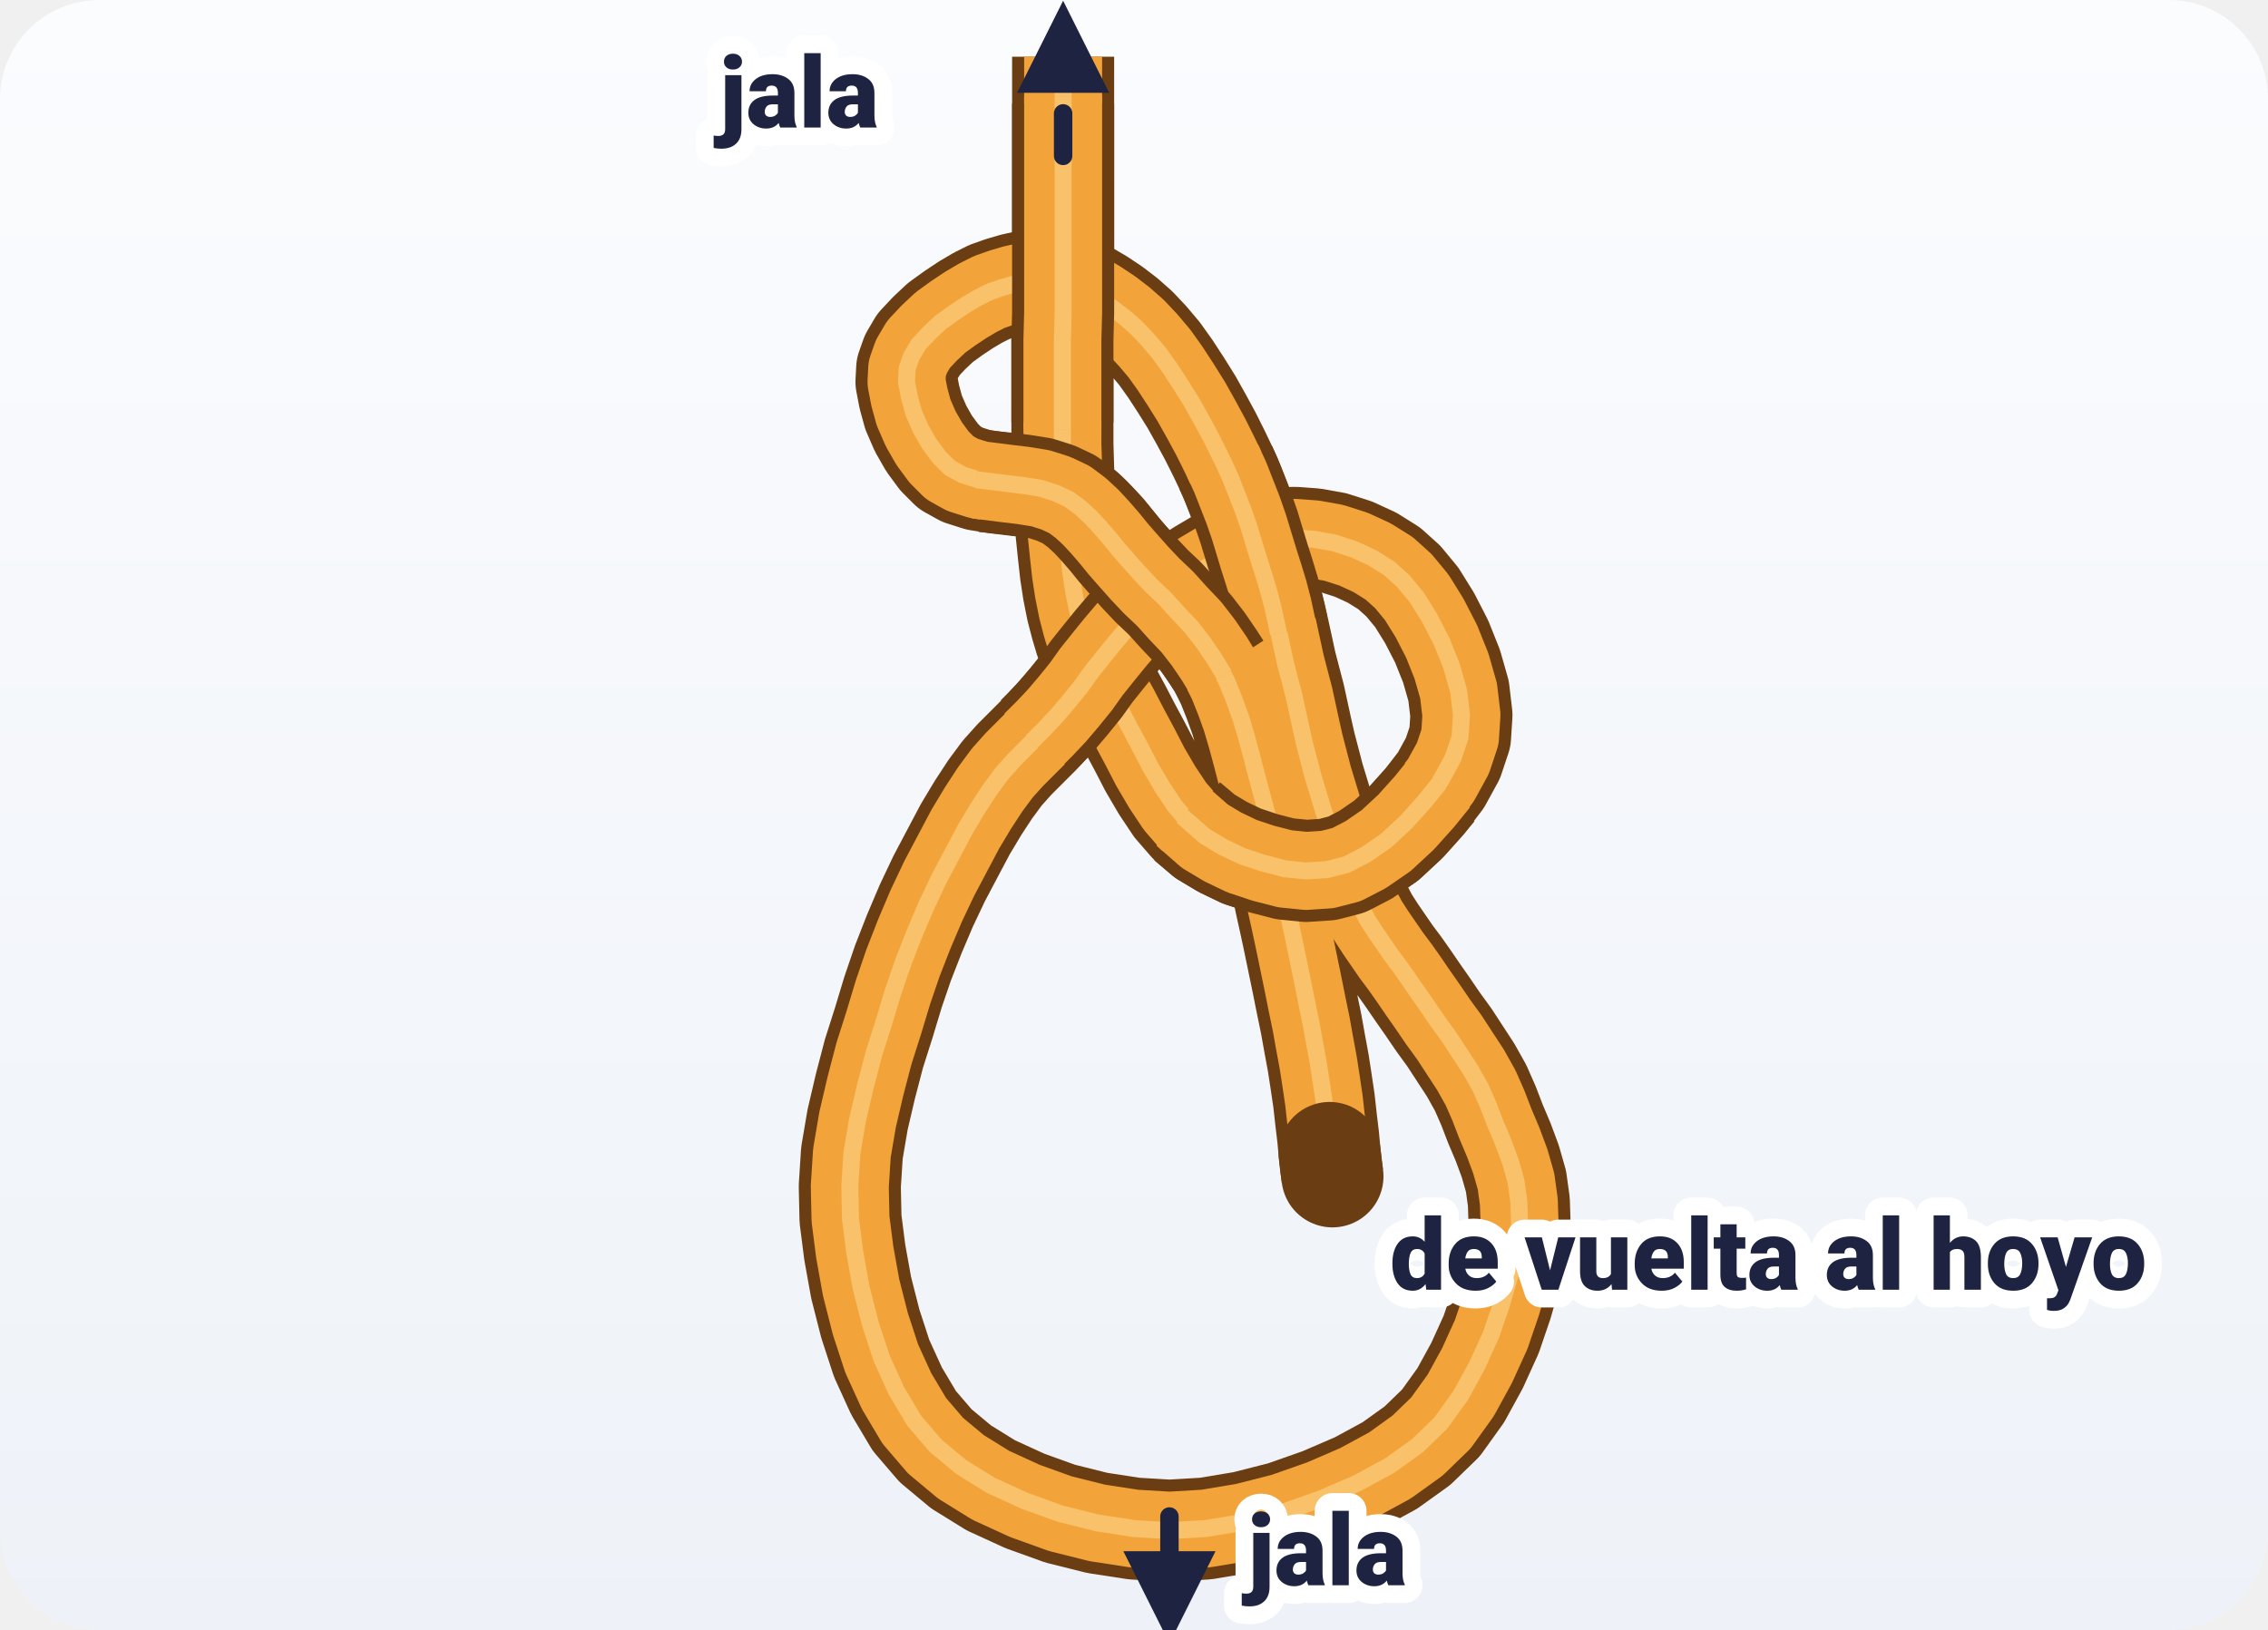
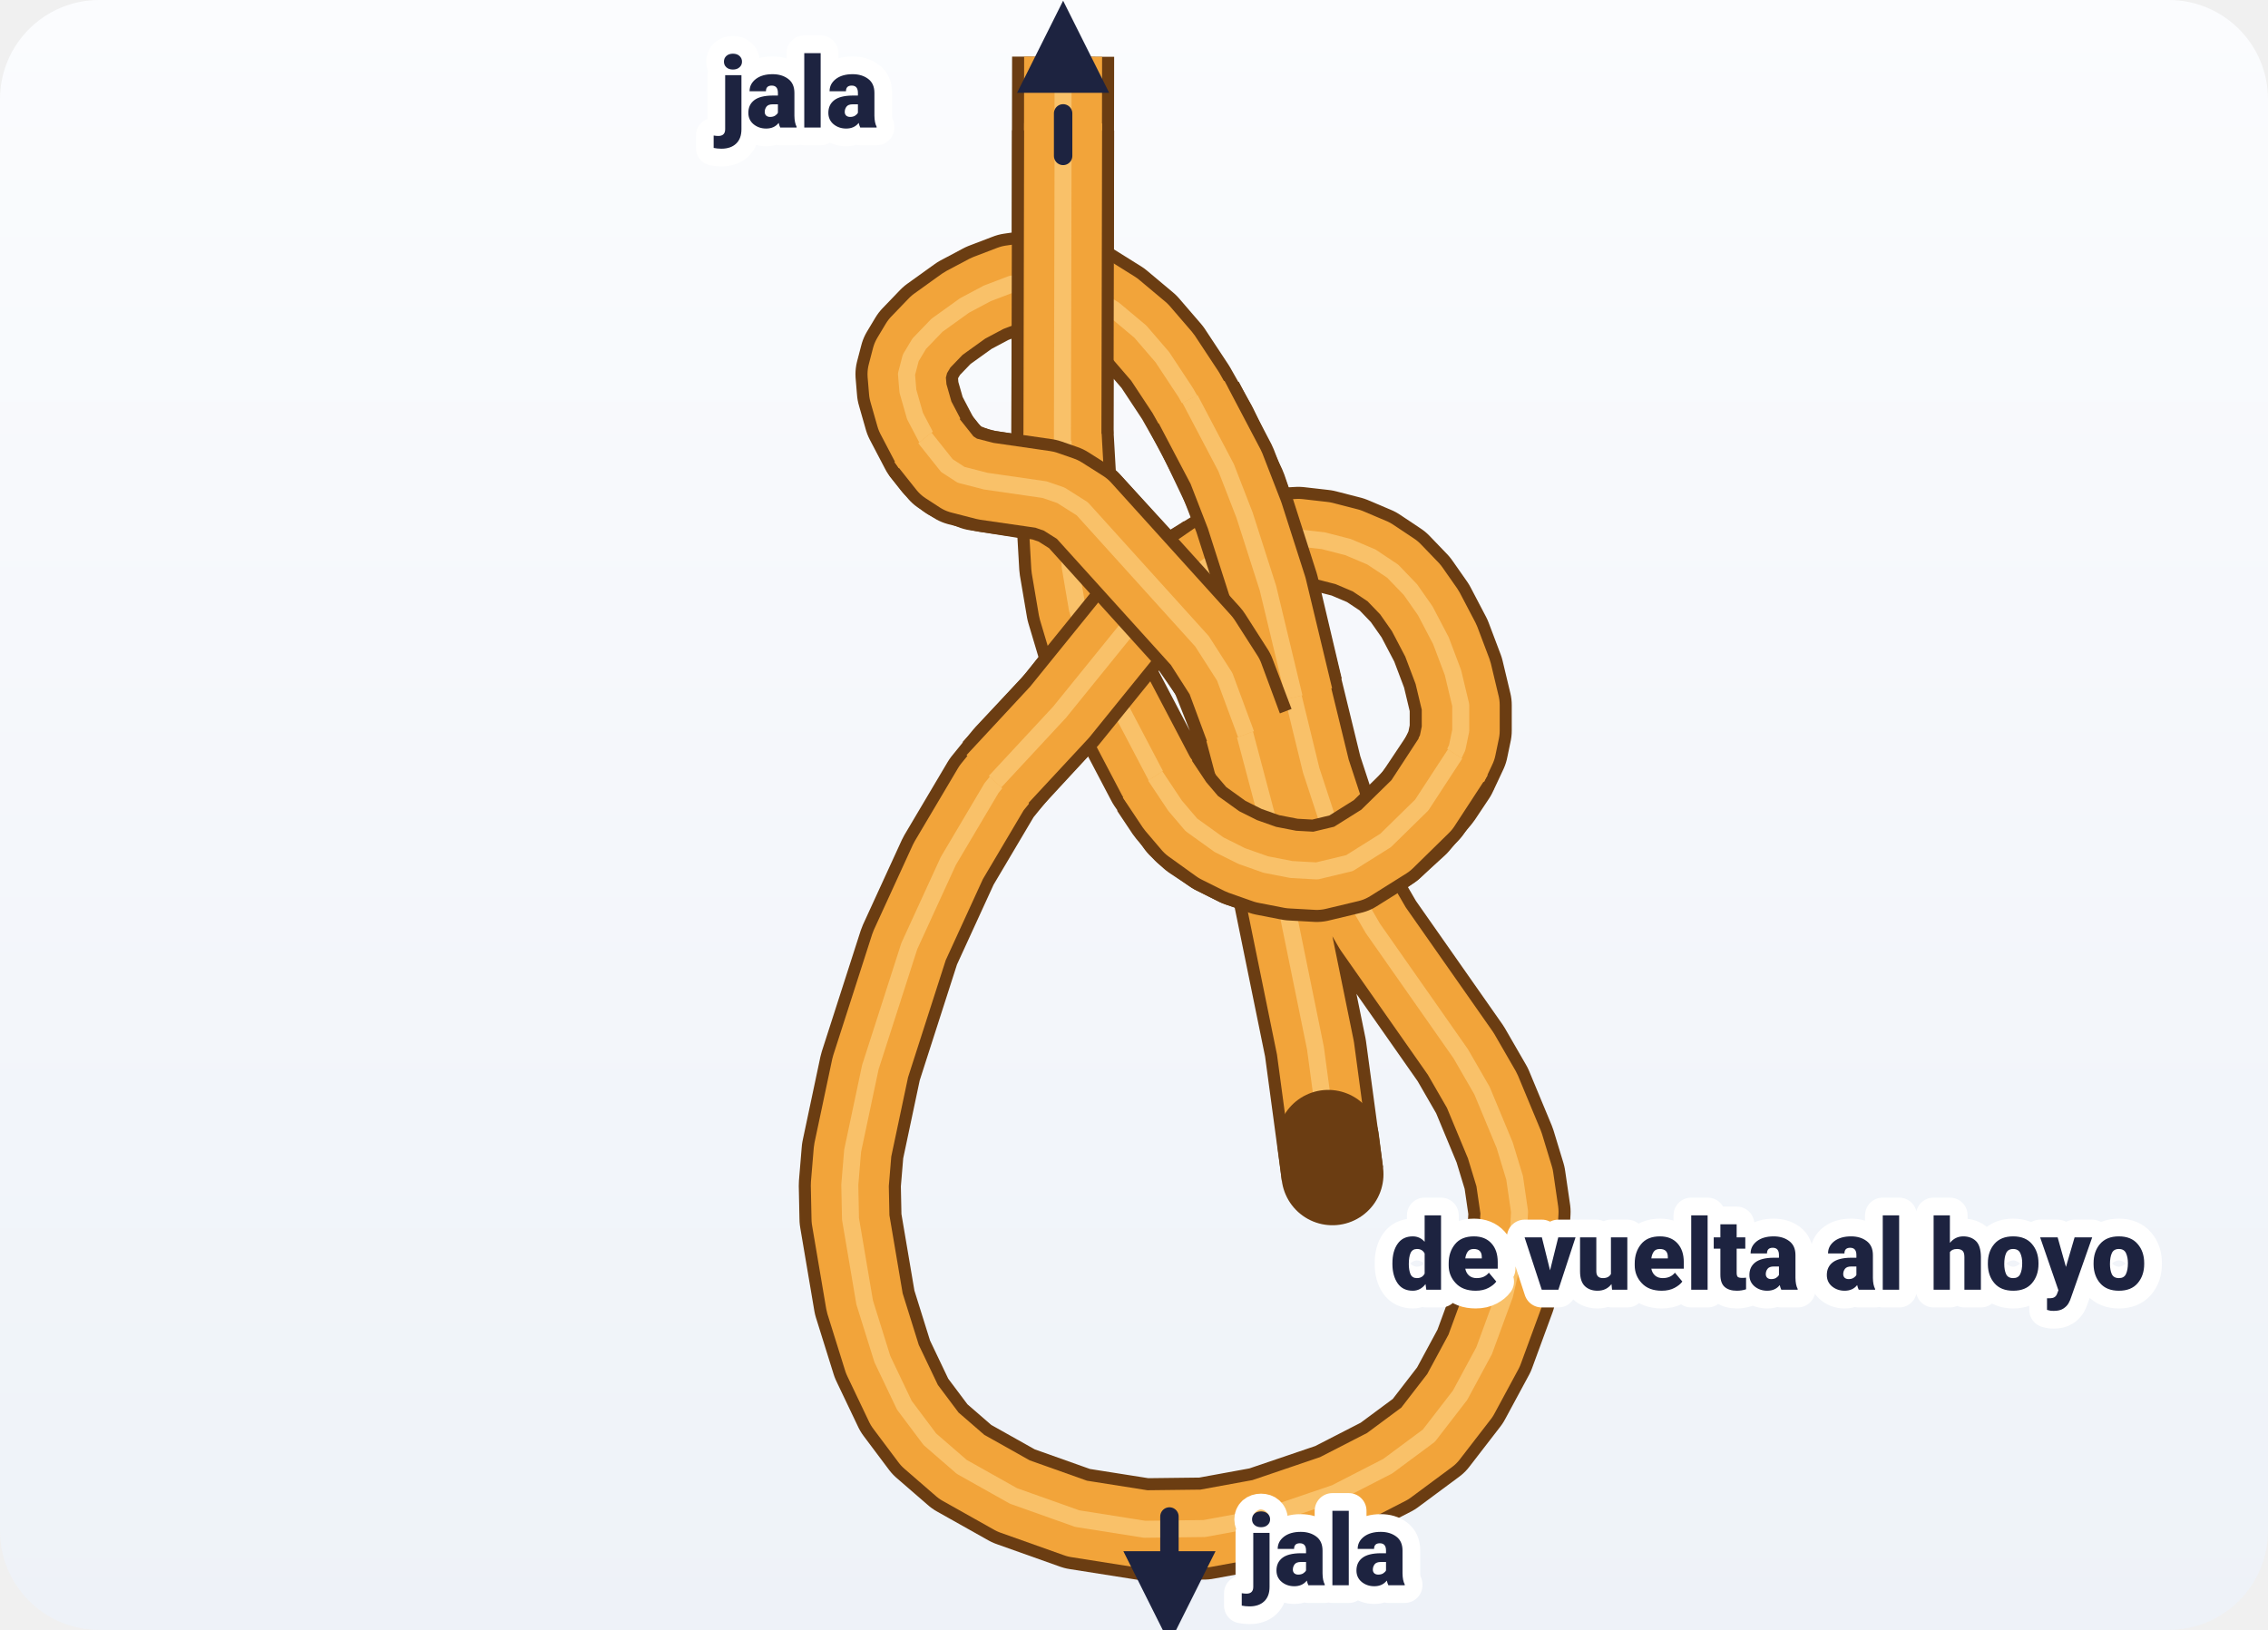
<svg xmlns="http://www.w3.org/2000/svg" viewBox="0 0 320 230" role="img" aria-label="As de guía paso 4: la punta regresa al hoyo; sostén la punta y el lazo y jala la parte larga">
  <defs>
    <marker id="ah" viewBox="0 0 10 10" refX="7" refY="5" markerWidth="5" markerHeight="5" orient="auto-start-reverse">
      <path d="M0 0 L10 5 L0 10 z" fill="#1d2340" />
    </marker>
    <style>.lb{font:800 14px system-ui,-apple-system,"Segoe UI",Roboto,sans-serif;fill:#1d2340;paint-order:stroke;stroke:#fff;stroke-width:5px;stroke-linejoin:round}</style>
    <linearGradient id="bg" x1="0" y1="0" x2="0" y2="1">
      <stop offset="0" stop-color="#fbfcfe" />
      <stop offset="1" stop-color="#eef2f8" />
    </linearGradient>
  </defs>
  <rect x="0" y="0" width="320" height="230" rx="14" fill="url(#bg)" />
  <g stroke-linecap="butt" stroke-linejoin="round" fill="none">
-     <path d="M150.0 8.0 150.0 10.9 150.0 15.0 150.0 19.8 150.0 25.0 150.0 30.4 150.0 35.5 150.0 40.0 150.0 44.1 149.9 48.0 149.9 51.9 149.9 55.6 149.9 59.2 149.9 62.7 150.0 66.0 150.1 69.2 150.3 72.3 150.5 75.3 150.8 78.2 151.1 80.9 151.5 83.5 152.0 86.0 152.6 88.3 153.2 90.3 154.0 92.2 154.8 94.0 155.7 95.9 156.8 97.8 158.0 100.0 159.3 102.5 160.8 105.3 162.3 108.2 164.0 111.1 165.8 113.8 167.8 116.1 170.0 118.0 172.5 119.5 175.2 120.8 178.2 121.8 181.3 122.6 184.3 122.9 187.3 122.7 190.0 122.0 192.7 120.6 195.6 118.6 198.4 116.0 201.0 113.1 203.3 110.1 205.0 107.0 206.0 104.0 206.2 100.9 205.8 97.5 204.8 94.0 203.4 90.5 201.7 87.2 199.9 84.3 198.0 82.0 196.0 80.2 193.6 78.7 191.0 77.5 188.2 76.6 185.4 76.1 182.7 75.9 180.0 76.0 177.4 76.6 174.7 77.6 172.0 79.0 169.3 80.6 166.7 82.4 164.3 84.2 162.0 86.0 160.0 87.8 158.1 89.7 156.4 91.7 154.8 93.8 153.3 95.9 151.7 98.0 150.0 100.0 148.3 101.9 146.6 103.7 144.9 105.4 143.1 107.2 141.4 109.1 139.7 111.4 138.0 114.0 136.2 117.0 134.4 120.4 132.5 124.0 130.7 127.8 129.0 131.8 127.4 135.9 126.0 140.0 124.7 144.3 123.3 148.7 122.1 153.3 121.0 158.0 120.2 162.7 119.9 167.4 120.0 172.0 120.6 176.7 121.5 181.7 122.8 186.8 124.4 191.7 126.5 196.3 129.0 200.5 132.0 204.0 135.6 207.0 139.8 209.6 144.6 211.8 149.6 213.6 154.8 214.9 160.0 215.7 165.0 216.0 170.1 215.7 175.5 214.8 181.0 213.4 186.4 211.5 191.5 209.3 196.1 206.8 200.0 204.0 203.3 200.8 206.1 196.9 208.4 192.7 210.4 188.3 211.9 183.9 213.1 179.7 214.0 176.0 214.4 172.7 214.3 169.6 213.9 166.7 213.1 163.9 212.1 161.2 211.0 158.6 210.0 156.0 208.9 153.5 207.5 151.0 206.0 148.7 204.5 146.4 202.9 144.2 201.4 142.0 200.0 140.0 198.7 138.1 197.5 136.4 196.3 134.8 195.2 133.2 194.1 131.6 193.0 129.9 192.0 128.0 191.0 125.9 190.1 123.7 189.2 121.4 188.3 119.1 187.5 116.7 186.7 114.3 186.0 112.0 185.3 109.7 184.7 107.4 184.1 105.1 183.6 102.9 183.1 100.6 182.6 98.3 182.0 96.0 181.4 93.7 180.9 91.4 180.4 89.1 179.9 86.9 179.3 84.6 178.7 82.3 178.0 80.0 177.3 77.7 176.5 75.4 175.8 73.1 175.0 70.9 174.1 68.6 173.1 66.3 172.0 64.0 170.8 61.6 169.5 59.2 168.1 56.7 166.6 54.3 165.1 52.0 163.6 49.9 162.0 48.0 160.4 46.3 158.7 44.8 157.0 43.5 155.2 42.3 153.5 41.3 151.7 40.5 150.0 40.0 148.3 39.7 146.5 39.6 144.8 39.7 143.0 40.1 141.3 40.6 139.6 41.2 138.0 42.0 136.3 43.0 134.5 44.2 132.7 45.5 131.1 47.0 129.6 48.6 128.6 50.3 128.0 52.0 127.9 53.9 128.3 56.0 128.9 58.2 129.9 60.5 131.1 62.6 132.5 64.5 134.0 66.0 135.8 67.0 138.0 67.7 140.5 68.1 143.0 68.4 145.6 68.7 147.9 69.2 150.0 70.0 151.7 71.1 153.2 72.3 154.6 73.7 155.9 75.1 157.2 76.7 158.5 78.3 160.0 80.0 161.7 81.8 163.5 83.6 165.3 85.5 167.2 87.5 169.0 89.6 170.6 91.8 172.0 94.0 173.2 96.4 174.2 98.9 175.1 101.4 175.9 104.1 176.6 106.7 177.3 109.4 178.0 112.0 178.7 114.6 179.3 117.1 179.9 119.6 180.4 122.1 180.9 124.7 181.4 127.3 182.0 130.0 182.6 132.8 183.2 135.7 183.8 138.6 184.4 141.6 185.0 144.5 185.5 147.3 186.0 150.0 186.4 152.6 186.8 155.3 187.1 158.0 187.4 160.5 187.6 162.7 187.8 164.6 188.0 166.0" stroke="#6b3d12" stroke-width="14.4" />
+     <path d="M150.0 8.0 149.9 60.8 151.0 80.0 152.0 85.9 153.7 91.6 163.2 109.7 167.3 115.6 169.0 117.2 172.0 119.2 175.2 120.8 179.8 122.3 183.4 122.8 187.0 122.7 189.3 122.2 192.5 120.7 195.5 118.6 199.0 115.4 202.1 111.7 204.1 108.7 205.6 105.5 206.1 103.1 206.1 99.5 205.0 94.9 203.3 90.4 201.1 86.2 199.0 83.2 196.5 80.6 193.5 78.6 190.2 77.2 186.7 76.3 183.2 75.9 179.6 76.1 176.1 77.0 172.8 78.5 168.7 81.0 160.2 87.6 156.9 91.1 150.3 99.6 142.9 107.5 139.9 111.2 133.8 121.5 128.3 133.5 122.8 150.6 120.3 162.4 119.9 167.2 120.0 172.0 122.0 183.8 124.5 191.8 127.6 198.3 131.2 203.1 135.7 207.0 143.0 211.1 152.0 214.3 161.5 215.8 169.9 215.7 178.1 214.2 188.4 210.7 195.8 206.9 201.6 202.6 206.0 196.9 209.4 190.6 212.3 182.7 214.2 174.5 214.4 171.0 213.7 166.2 212.3 161.6 209.1 153.9 206.1 148.7 193.7 131.0 191.9 127.9 189.5 122.4 185.0 108.7 177.9 79.6 174.4 69.3 170.3 60.7 167.3 55.4 164.0 50.4 160.9 46.8 157.2 43.7 153.2 41.2 149.8 40.0 146.2 39.6 142.7 40.1 139.3 41.4 136.1 43.1 132.2 45.9 129.7 48.5 128.5 50.5 127.9 52.8 128.1 55.2 129.1 58.7 131.3 62.9 132.8 64.8 134.6 66.4 137.9 67.7 148.6 69.4 152.7 71.8 168.1 88.6 172.2 94.5 175.3 102.3 179.6 118.5 185.6 147.9 188.0 165.7" stroke="#6b3d12" stroke-width="14.4" />
    <defs>
-       <path id="p1" d="M150.0 8.0 150.0 10.9 150.0 15.0 150.0 19.8 150.0 25.0 150.0 30.4 150.0 35.5 150.0 40.0 150.0 44.1 149.9 48.0 149.9 51.9 149.9 55.6 149.9 59.2 149.9 62.7 150.0 66.0 150.1 69.2 150.3 72.3 150.5 75.3 150.8 78.2 151.1 80.9 151.5 83.5 152.0 86.0 152.6 88.3 153.2 90.3 154.0 92.2 154.8 94.0 155.7 95.9 156.8 97.8 158.0 100.0 159.3 102.5 160.8 105.3 162.3 108.2 164.0 111.1 165.8 113.8 167.8 116.1 170.0 118.0 172.5 119.5 175.2 120.8 178.2 121.8 181.3 122.6 184.3 122.9 187.3 122.7 190.0 122.0 192.7 120.6 195.6 118.6 198.4 116.0 201.0 113.1 203.3 110.1 205.0 107.0 206.0 104.0 206.2 100.9 205.8 97.5 204.8 94.0 203.4 90.5 201.7 87.2 199.9 84.3 198.0 82.0 196.0 80.2 193.6 78.7 191.0 77.5 188.2 76.6 185.4 76.1 182.7 75.9 180.0 76.0 177.4 76.6 174.7 77.6 172.0 79.0 169.3 80.6 166.7 82.4 164.3 84.2 162.0 86.0 160.0 87.8 158.1 89.7 156.4 91.7 154.8 93.8 153.3 95.9 151.7 98.0 150.0 100.0 148.3 101.9 146.6 103.7 144.9 105.4 143.1 107.2 141.4 109.1 139.7 111.4 138.0 114.0 136.2 117.0 134.4 120.4 132.5 124.0 130.7 127.8 129.0 131.8 127.4 135.9 126.0 140.0 124.7 144.3 123.3 148.7 122.1 153.3 121.0 158.0 120.2 162.7 119.9 167.4 120.0 172.0 120.6 176.7 121.5 181.7 122.8 186.8 124.4 191.7 126.5 196.3 129.0 200.5 132.0 204.0 135.6 207.0 139.8 209.6 144.6 211.8 149.6 213.6 154.8 214.9 160.0 215.7 165.0 216.0 170.1 215.7 175.5 214.8 181.0 213.4 186.4 211.5 191.5 209.3 196.1 206.8 200.0 204.0 203.3 200.8 206.1 196.9 208.4 192.7 210.4 188.3 211.9 183.9 213.1 179.7 214.0 176.0 214.4 172.7 214.3 169.6 213.9 166.7 213.1 163.9 212.1 161.2 211.0 158.6 210.0 156.0 208.9 153.5 207.5 151.0 206.0 148.7 204.5 146.4 202.9 144.2 201.4 142.0 200.0 140.0 198.7 138.1 197.5 136.4 196.3 134.8 195.2 133.2 194.1 131.6 193.0 129.9 192.0 128.0 191.0 125.9 190.1 123.7 189.2 121.4 188.3 119.1 187.5 116.7 186.7 114.3 186.0 112.0 185.3 109.7 184.7 107.4 184.1 105.1 183.6 102.9 183.1 100.6 182.6 98.3 182.0 96.0 181.4 93.7 180.9 91.4 180.4 89.1 179.9 86.9 179.3 84.6 178.7 82.3 178.0 80.0 177.3 77.7 176.5 75.4 175.8 73.1 175.0 70.9 174.1 68.6 173.1 66.3 172.0 64.0 170.8 61.6 169.5 59.2 168.1 56.7 166.6 54.3 165.1 52.0 163.6 49.9 162.0 48.0 160.4 46.3 158.7 44.8 157.0 43.5 155.2 42.3 153.5 41.3 151.7 40.5 150.0 40.0 148.3 39.7 146.5 39.6 144.8 39.7 143.0 40.1 141.3 40.6 139.6 41.2 138.0 42.0 136.3 43.0 134.5 44.2 132.7 45.5 131.1 47.0 129.6 48.6 128.6 50.3 128.0 52.0 127.9 53.9 128.3 56.0 128.9 58.2 129.9 60.5 131.1 62.6 132.5 64.5 134.0 66.0 135.8 67.0 138.0 67.7 140.5 68.1 143.0 68.4 145.6 68.7 147.9 69.2 150.0 70.0 151.7 71.1 153.2 72.3 154.6 73.7 155.9 75.1 157.2 76.7 158.5 78.3 160.0 80.0 161.7 81.8 163.5 83.6 165.3 85.5 167.2 87.5 169.0 89.6 170.6 91.8 172.0 94.0 173.2 96.4 174.2 98.9 175.1 101.4 175.9 104.1 176.6 106.7 177.3 109.4 178.0 112.0 178.7 114.6 179.3 117.1 179.9 119.6 180.4 122.1 180.9 124.7 181.4 127.3 182.0 130.0 182.6 132.8 183.2 135.7 183.8 138.6 184.4 141.6 185.0 144.5 185.5 147.3 186.0 150.0 186.4 152.6 186.8 155.3 187.1 158.0 187.4 160.5 187.6 162.7 187.8 164.6 188.0 166.0" />
+       <path id="p1" d="M150.0 8.0 149.9 60.8 151.0 80.0 152.0 85.9 153.7 91.6 163.2 109.7 167.3 115.6 169.0 117.2 172.0 119.2 175.2 120.8 179.8 122.3 183.4 122.8 187.0 122.7 189.3 122.2 192.5 120.7 195.5 118.6 199.0 115.4 202.1 111.7 204.1 108.7 205.6 105.5 206.1 103.1 206.1 99.5 205.0 94.9 203.3 90.4 201.1 86.2 199.0 83.2 196.5 80.6 193.5 78.6 190.2 77.2 186.7 76.3 183.2 75.9 179.6 76.1 176.1 77.0 172.8 78.5 168.7 81.0 160.2 87.6 156.9 91.1 150.3 99.6 142.9 107.5 139.9 111.2 133.8 121.5 128.3 133.5 122.8 150.6 120.3 162.4 119.9 167.2 120.0 172.0 122.0 183.8 124.5 191.8 127.6 198.3 131.2 203.1 135.7 207.0 143.0 211.1 152.0 214.3 161.5 215.8 169.9 215.7 178.1 214.2 188.4 210.7 195.8 206.9 201.6 202.6 206.0 196.9 209.4 190.6 212.3 182.7 214.2 174.5 214.4 171.0 213.7 166.2 212.3 161.6 209.1 153.9 206.1 148.7 193.7 131.0 191.9 127.9 189.5 122.4 185.0 108.7 177.9 79.6 174.4 69.3 170.3 60.7 167.3 55.4 164.0 50.4 160.9 46.8 157.2 43.7 153.2 41.2 149.8 40.0 146.2 39.6 142.7 40.1 139.3 41.4 136.1 43.1 132.2 45.9 129.7 48.5 128.5 50.5 127.9 52.8 128.1 55.2 129.1 58.7 131.3 62.9 132.8 64.8 134.6 66.4 137.9 67.7 148.6 69.4 152.7 71.8 168.1 88.6 172.2 94.5 175.3 102.3 179.6 118.5 185.6 147.9 188.0 165.7" />
    </defs>
    <use href="#p1" stroke="#f2a43a" stroke-width="11.0" />
    <use href="#p1" stroke="#ffd890" stroke-width="2.4" stroke-opacity=".55" />
-     <line x1="187.6" y1="162.7" x2="188.0" y2="166.0" stroke="#6b3d12" stroke-width="14.4" stroke-linecap="round" />
-     <path d="M150.0 14.6 150.0 19.8 150.0 25.0 150.0 30.4 150.0 35.5 150.0 40.0 150.0 44.1 149.9 48.0 149.9 51.9 149.9 55.6 149.9 59.6" stroke="#6b3d12" stroke-width="14.4" />
+     <line x1="187.4" y1="161.0" x2="188.0" y2="165.7" stroke="#6b3d12" stroke-width="14.4" stroke-linecap="round" />
+     <path d="M150.0 18.4 149.9 61.2" stroke="#6b3d12" stroke-width="14.4" />
    <defs>
-       <path id="p2" d="M150.0 13.6 150.0 19.8 150.0 25.0 150.0 30.4 150.0 35.5 150.0 40.0 150.0 44.1 149.9 48.0 149.9 51.9 149.9 55.6 149.9 60.6" />
+       <path id="p2" d="M150.0 17.4 149.9 62.2" />
    </defs>
    <use href="#p2" stroke="#f2a43a" stroke-width="11.0" />
    <use href="#p2" stroke="#ffd890" stroke-width="2.4" stroke-opacity=".55" />
-     <path d="M167.5 115.9 170.0 118.0 172.5 119.5 175.2 120.8 178.2 121.8 181.3 122.6 184.3 122.9 187.3 122.7 190.0 122.0 192.7 120.6 195.6 118.6 198.4 116.0 201.0 113.1 202.5 111.3" stroke="#6b3d12" stroke-width="14.4" />
+     <path d="M163.6 110.4 165.8 113.7 168.1 116.4 172.0 119.2 175.2 120.8 178.6 122.0 182.2 122.7 185.8 122.9 190.4 121.8 195.5 118.6 200.6 113.6 204.8 107.3" stroke="#6b3d12" stroke-width="14.4" />
    <defs>
-       <path id="p3" d="M166.8 115.2 170.0 118.0 172.5 119.5 175.2 120.8 178.2 121.8 181.3 122.6 184.3 122.9 187.3 122.7 190.0 122.0 192.7 120.6 195.6 118.6 198.4 116.0 201.0 113.1 203.1 110.5" />
+       <path id="p3" d="M163.0 109.5 165.8 113.7 168.1 116.4 172.0 119.2 175.2 120.8 178.6 122.0 182.2 122.7 185.8 122.9 190.4 121.8 195.5 118.6 200.6 113.6 205.3 106.4" />
    </defs>
    <use href="#p3" stroke="#f2a43a" stroke-width="11.0" />
    <use href="#p3" stroke="#ffd890" stroke-width="2.4" stroke-opacity=".55" />
-     <path d="M163.4 84.9 161.0 86.9 159.0 88.7 157.3 90.7 155.6 92.8 154.0 94.8 152.5 96.9 150.8 99.0 149.1 101.0 147.4 102.8 146.3 103.9" stroke="#6b3d12" stroke-width="14.4" />
+     <path d="M171.1 79.5 164.8 83.8 159.3 88.4 149.5 100.5 141.1 109.6" stroke="#6b3d12" stroke-width="14.4" />
    <defs>
-       <path id="p4" d="M164.2 84.3 161.0 86.9 159.0 88.7 157.3 90.7 155.6 92.8 154.0 94.8 152.5 96.9 150.8 99.0 149.1 101.0 147.4 102.8 145.6 104.6" />
+       <path id="p4" d="M171.9 78.9 164.8 83.8 159.3 88.4 149.5 100.5 140.4 110.3" />
    </defs>
    <use href="#p4" stroke="#f2a43a" stroke-width="11.0" />
    <use href="#p4" stroke="#ffd890" stroke-width="2.4" stroke-opacity=".55" />
-     <path d="M180.2 88.4 179.6 85.7 179.0 83.4 178.3 81.1 177.6 78.9 176.9 76.6 176.2 74.3 175.4 72.0 174.5 69.7 173.6 67.4 172.9 65.9" stroke="#6b3d12" stroke-width="14.4" />
+     <path d="M182.3 97.4 178.9 83.0 175.6 72.7 173.0 66.0 168.4 57.2" stroke="#6b3d12" stroke-width="14.4" />
    <defs>
-       <path id="p5" d="M180.4 89.4 179.6 85.7 179.0 83.4 178.3 81.1 177.6 78.9 176.9 76.6 176.2 74.3 175.4 72.0 174.5 69.7 173.6 67.4 172.5 65.0" />
+       <path id="p5" d="M182.6 98.4 178.9 83.0 175.6 72.7 173.0 66.0 167.9 56.3" />
    </defs>
    <use href="#p5" stroke="#f2a43a" stroke-width="11.0" />
    <use href="#p5" stroke="#ffd890" stroke-width="2.4" stroke-opacity=".55" />
-     <path d="M138.8 67.9 141.8 68.2 144.3 68.5 146.8 68.9 149.0 69.6 150.9 70.5 152.5 71.7 153.9 73.0 155.2 74.4 156.5 75.9 157.8 77.5 159.2 79.1 160.8 80.9 162.5 82.7 164.4 84.5 166.2 86.5 168.1 88.5 169.8 90.7 171.3 92.9 172.2 94.3" stroke="#6b3d12" stroke-width="14.4" />
+     <path d="M131.1 62.6 133.6 65.7 135.6 67.0 139.1 67.9 147.4 69.1 149.7 69.9 152.7 71.8 169.6 90.5 172.8 95.5 175.5 102.6" stroke="#6b3d12" stroke-width="14.4" />
    <defs>
-       <path id="p6" d="M137.8 67.7 141.8 68.2 144.3 68.5 146.8 68.9 149.0 69.6 150.9 70.5 152.5 71.7 153.9 73.0 155.2 74.4 156.5 75.9 157.8 77.5 159.2 79.1 160.8 80.9 162.5 82.7 164.4 84.5 166.2 86.5 168.1 88.5 169.8 90.7 171.3 92.9 172.7 95.2" />
+       <path id="p6" d="M130.5 61.8 133.6 65.7 135.6 67.0 139.1 67.9 147.4 69.1 149.7 69.9 152.7 71.8 169.6 90.5 172.8 95.5 175.8 103.6" />
    </defs>
    <use href="#p6" stroke="#f2a43a" stroke-width="11.0" />
    <use href="#p6" stroke="#ffd890" stroke-width="2.4" stroke-opacity=".55" />
  </g>
  <path d="M150 22 L150 4" fill="none" stroke="#1d2340" stroke-width="2.6" stroke-dasharray="6 5" stroke-linecap="round" marker-end="url(#ah)" />
  <path d="M165 214 L165 228" fill="none" stroke="#1d2340" stroke-width="2.6" stroke-dasharray="6 5" stroke-linecap="round" marker-end="url(#ah)" />
  <text x="124" y="18" text-anchor="end" class="lb">jala</text>
  <text x="176.0" y="223.7" text-anchor="start" class="lb">jala</text>
  <text x="196.1" y="182.0" text-anchor="start" class="lb">de vuelta al hoyo</text>
</svg>
